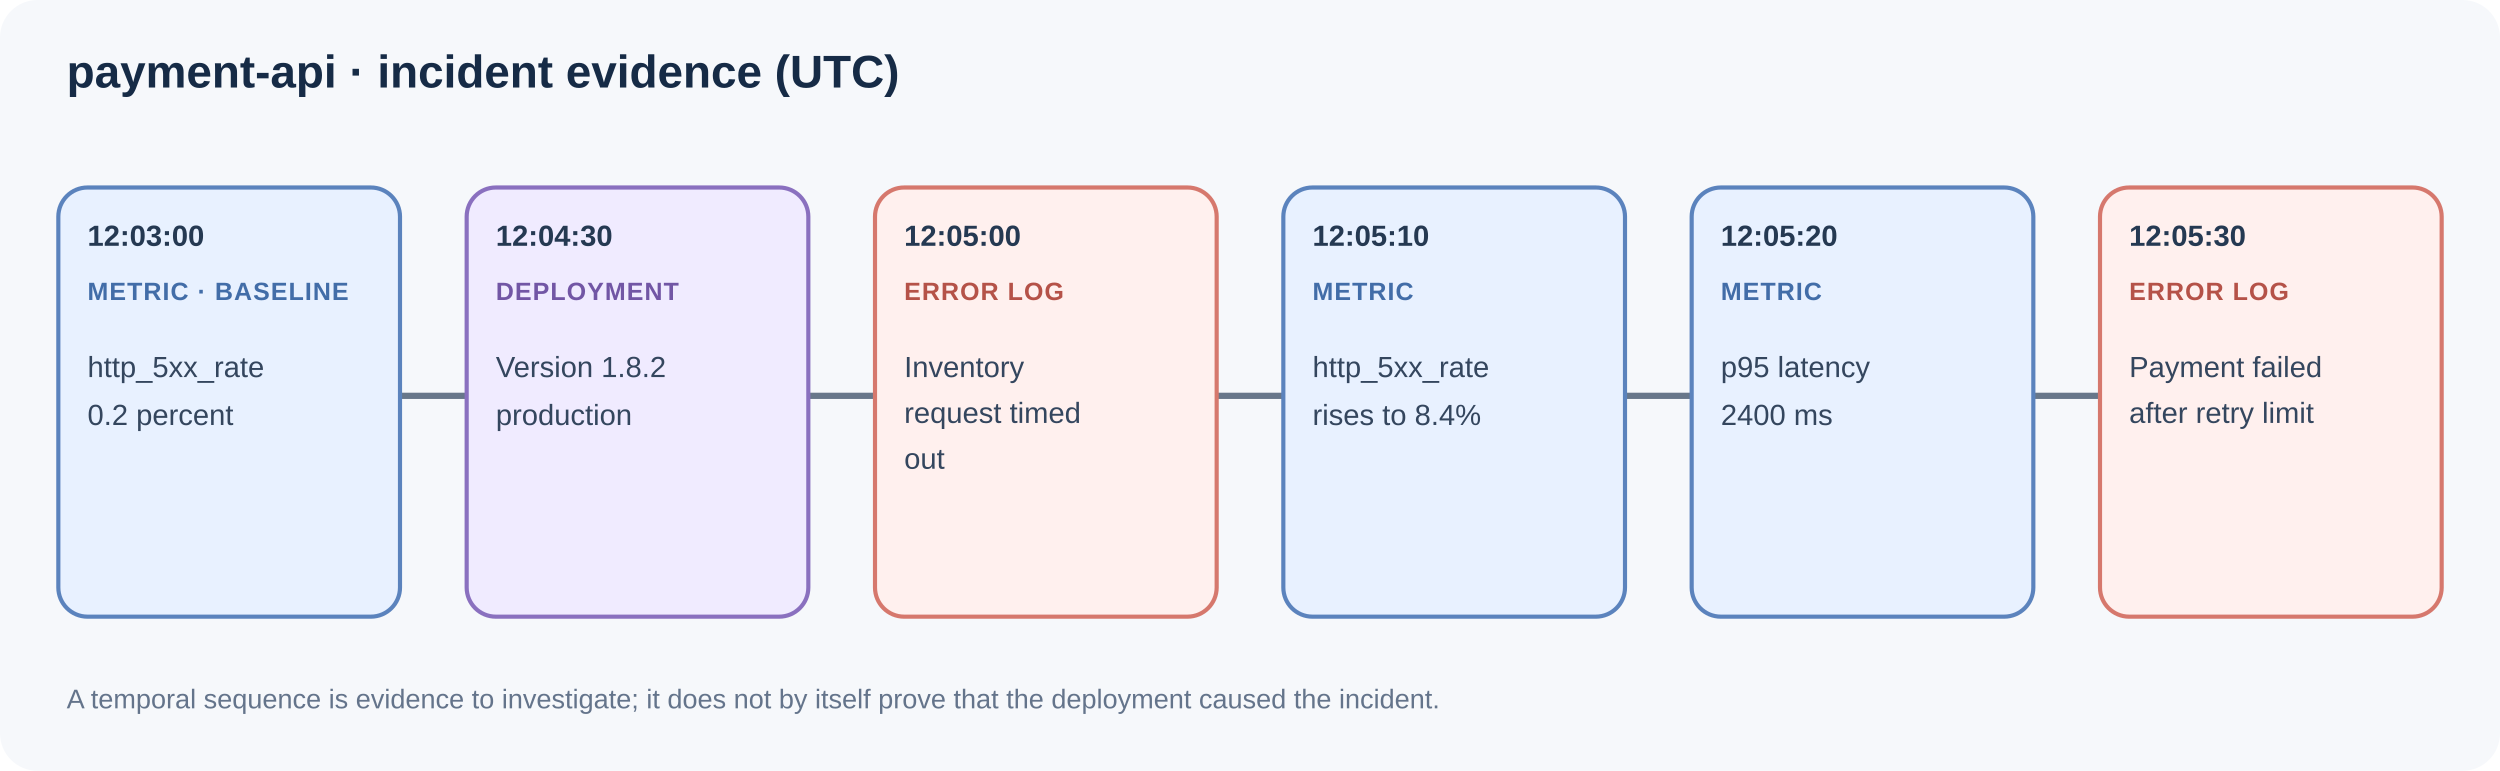
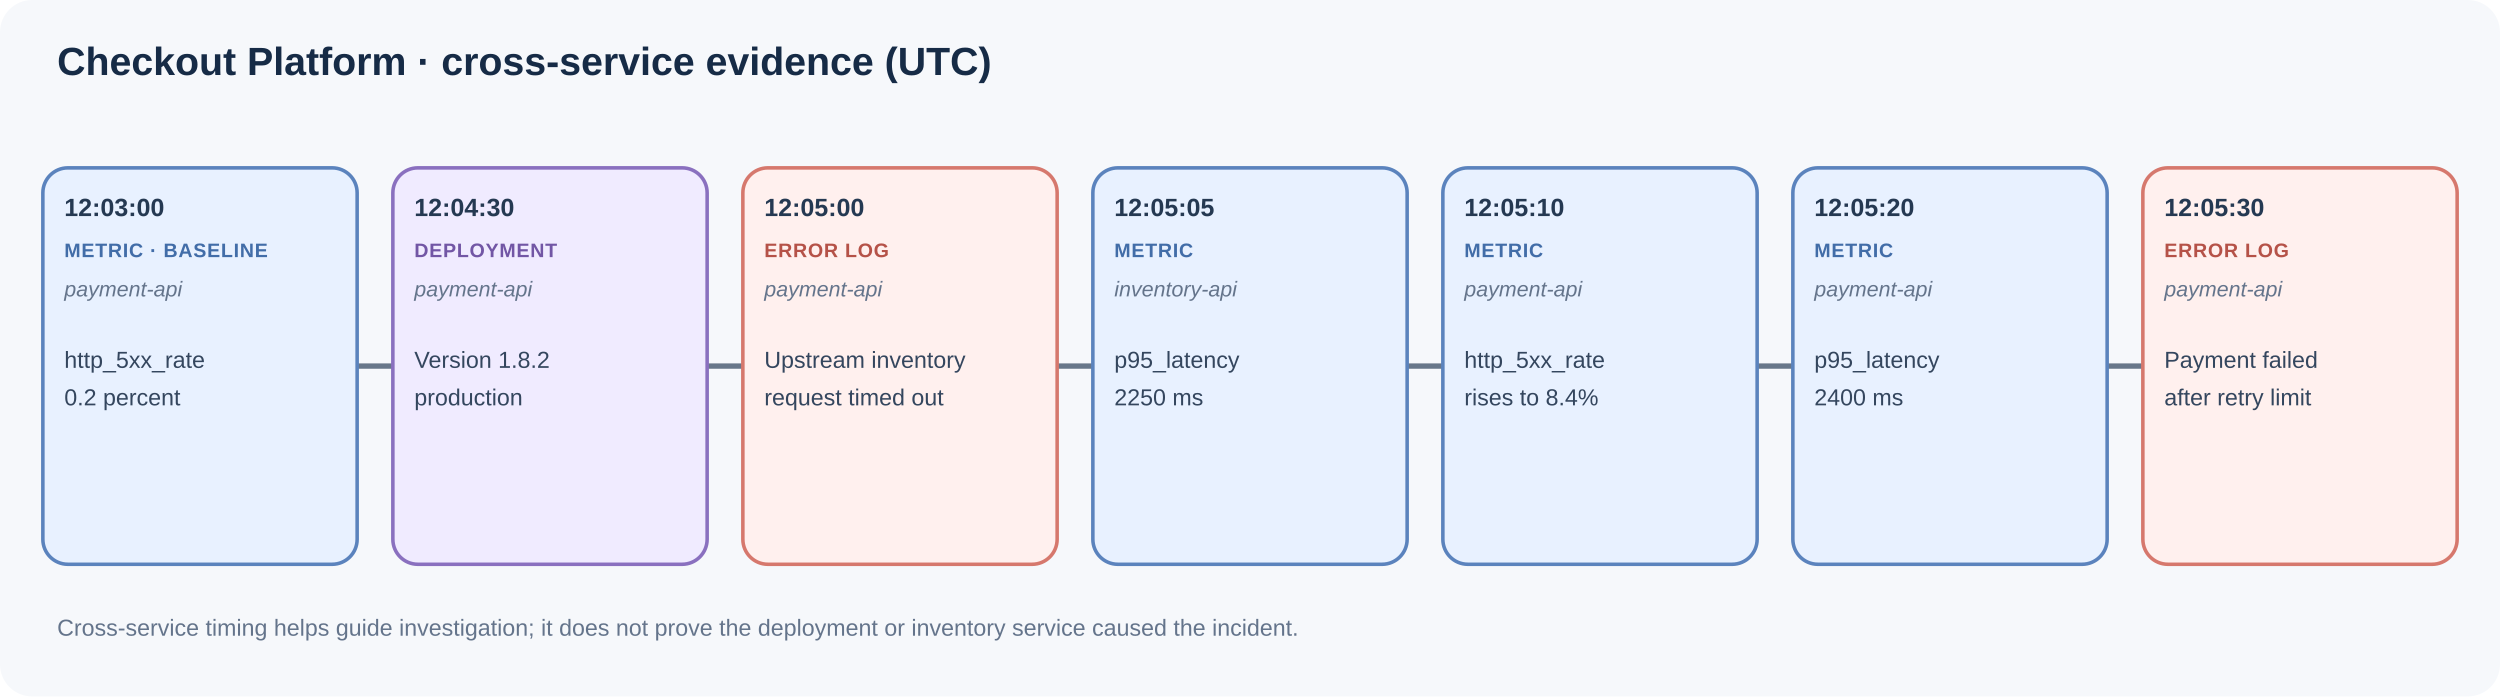
- <svg xmlns="http://www.w3.org/2000/svg" width="1200" height="370" viewBox="0 0 1200 370" role="img" aria-labelledby="title desc">
+ <svg xmlns="http://www.w3.org/2000/svg" width="1400" height="390" viewBox="0 0 1400 390" role="img" aria-labelledby="title desc">
  <defs>
    <marker id="arrow" markerWidth="10" markerHeight="10" refX="8" refY="5" orient="auto">
      <path d="M0,0 L10,5 L0,10 z" fill="#68778a" />
    </marker>
    <style>
-       .title{font:700 22px Arial,sans-serif;fill:#162b46}.time{font:700 14px Arial,sans-serif;fill:#253952}.kind{font:700 12px Arial,sans-serif;letter-spacing:.5px}.body{font:14px Arial,sans-serif;fill:#34465e}.note{font:13px Arial,sans-serif;fill:#64748b}
+       .title{font:700 22px Arial,sans-serif;fill:#162b46}.time{font:700 14px Arial,sans-serif;fill:#253952}.kind{font:700 11px Arial,sans-serif;letter-spacing:.4px}.owner{font:italic 12px Arial,sans-serif;fill:#64748b}.body{font:13px Arial,sans-serif;fill:#34465e}.note{font:13px Arial,sans-serif;fill:#64748b}
    </style>
  </defs>
-   <rect width="1200" height="370" rx="18" fill="#f6f8fb" />
-   <text x="32" y="42" class="title">payment-api · incident evidence (UTC)</text>
-   <path d="M72 190 H1128" stroke="#68778a" stroke-width="3" marker-end="url(#arrow)" />
-   <g transform="translate(28 90)">
-     <rect width="164" height="206" rx="14" fill="#e8f1ff" stroke="#5b83bd" stroke-width="2" />
-     <text x="14" y="28" class="time">12:03:00</text>
-     <text x="14" y="54" class="kind" fill="#426da8">METRIC · BASELINE</text>
-     <text x="14" y="91" class="body">
-       <tspan x="14" dy="0">http_5xx_rate</tspan>
-       <tspan x="14" dy="23">0.2 percent</tspan>
+   <rect width="1400" height="390" rx="18" fill="#f6f8fb" />
+   <text x="32" y="42" class="title">Checkout Platform · cross-service evidence (UTC)</text>
+   <path d="M70 205 H1352" stroke="#68778a" stroke-width="3" marker-end="url(#arrow)" />
+   <g transform="translate(24 94)">
+     <rect width="176" height="222" rx="14" fill="#e8f1ff" stroke="#5b83bd" stroke-width="2" />
+     <text x="12" y="27" class="time">12:03:00</text>
+     <text x="12" y="50" class="kind" fill="#426da8">METRIC · BASELINE</text>
+     <text x="12" y="72" class="owner">payment-api</text>
+     <text x="12" y="112" class="body">
+       <tspan x="12" dy="0">http_5xx_rate</tspan>
+       <tspan x="12" dy="21">0.2 percent</tspan>
    </text>
  </g>
-   <g transform="translate(224 90)">
-     <rect width="164" height="206" rx="14" fill="#f0ebff" stroke="#8a70bf" stroke-width="2" />
-     <text x="14" y="28" class="time">12:04:30</text>
-     <text x="14" y="54" class="kind" fill="#7256a5">DEPLOYMENT</text>
-     <text x="14" y="91" class="body">
-       <tspan x="14" dy="0">Version 1.8.2</tspan>
-       <tspan x="14" dy="23">production</tspan>
+   <g transform="translate(220 94)">
+     <rect width="176" height="222" rx="14" fill="#f0ebff" stroke="#8a70bf" stroke-width="2" />
+     <text x="12" y="27" class="time">12:04:30</text>
+     <text x="12" y="50" class="kind" fill="#7256a5">DEPLOYMENT</text>
+     <text x="12" y="72" class="owner">payment-api</text>
+     <text x="12" y="112" class="body">
+       <tspan x="12" dy="0">Version 1.8.2</tspan>
+       <tspan x="12" dy="21">production</tspan>
    </text>
  </g>
-   <g transform="translate(420 90)">
-     <rect width="164" height="206" rx="14" fill="#fff0ee" stroke="#d6786d" stroke-width="2" />
-     <text x="14" y="28" class="time">12:05:00</text>
-     <text x="14" y="54" class="kind" fill="#b55248">ERROR LOG</text>
-     <text x="14" y="91" class="body">
-       <tspan x="14" dy="0">Inventory</tspan>
-       <tspan x="14" dy="22">request timed</tspan>
-       <tspan x="14" dy="22">out</tspan>
+   <g transform="translate(416 94)">
+     <rect width="176" height="222" rx="14" fill="#fff0ee" stroke="#d6786d" stroke-width="2" />
+     <text x="12" y="27" class="time">12:05:00</text>
+     <text x="12" y="50" class="kind" fill="#b55248">ERROR LOG</text>
+     <text x="12" y="72" class="owner">payment-api</text>
+     <text x="12" y="112" class="body">
+       <tspan x="12" dy="0">Upstream inventory</tspan>
+       <tspan x="12" dy="21">request timed out</tspan>
    </text>
  </g>
-   <g transform="translate(616 90)">
-     <rect width="164" height="206" rx="14" fill="#e8f1ff" stroke="#5b83bd" stroke-width="2" />
-     <text x="14" y="28" class="time">12:05:10</text>
-     <text x="14" y="54" class="kind" fill="#426da8">METRIC</text>
-     <text x="14" y="91" class="body">
-       <tspan x="14" dy="0">http_5xx_rate</tspan>
-       <tspan x="14" dy="23">rises to 8.4%</tspan>
+   <g transform="translate(612 94)">
+     <rect width="176" height="222" rx="14" fill="#e8f1ff" stroke="#5b83bd" stroke-width="2" />
+     <text x="12" y="27" class="time">12:05:05</text>
+     <text x="12" y="50" class="kind" fill="#426da8">METRIC</text>
+     <text x="12" y="72" class="owner">inventory-api</text>
+     <text x="12" y="112" class="body">
+       <tspan x="12" dy="0">p95_latency</tspan>
+       <tspan x="12" dy="21">2250 ms</tspan>
    </text>
  </g>
-   <g transform="translate(812 90)">
-     <rect width="164" height="206" rx="14" fill="#e8f1ff" stroke="#5b83bd" stroke-width="2" />
-     <text x="14" y="28" class="time">12:05:20</text>
-     <text x="14" y="54" class="kind" fill="#426da8">METRIC</text>
-     <text x="14" y="91" class="body">
-       <tspan x="14" dy="0">p95 latency</tspan>
-       <tspan x="14" dy="23">2400 ms</tspan>
+   <g transform="translate(808 94)">
+     <rect width="176" height="222" rx="14" fill="#e8f1ff" stroke="#5b83bd" stroke-width="2" />
+     <text x="12" y="27" class="time">12:05:10</text>
+     <text x="12" y="50" class="kind" fill="#426da8">METRIC</text>
+     <text x="12" y="72" class="owner">payment-api</text>
+     <text x="12" y="112" class="body">
+       <tspan x="12" dy="0">http_5xx_rate</tspan>
+       <tspan x="12" dy="21">rises to 8.4%</tspan>
    </text>
  </g>
-   <g transform="translate(1008 90)">
-     <rect width="164" height="206" rx="14" fill="#fff0ee" stroke="#d6786d" stroke-width="2" />
-     <text x="14" y="28" class="time">12:05:30</text>
-     <text x="14" y="54" class="kind" fill="#b55248">ERROR LOG</text>
-     <text x="14" y="91" class="body">
-       <tspan x="14" dy="0">Payment failed</tspan>
-       <tspan x="14" dy="22">after retry limit</tspan>
+   <g transform="translate(1004 94)">
+     <rect width="176" height="222" rx="14" fill="#e8f1ff" stroke="#5b83bd" stroke-width="2" />
+     <text x="12" y="27" class="time">12:05:20</text>
+     <text x="12" y="50" class="kind" fill="#426da8">METRIC</text>
+     <text x="12" y="72" class="owner">payment-api</text>
+     <text x="12" y="112" class="body">
+       <tspan x="12" dy="0">p95_latency</tspan>
+       <tspan x="12" dy="21">2400 ms</tspan>
    </text>
  </g>
-   <text x="32" y="340" class="note">A temporal sequence is evidence to investigate; it does not by itself prove that the deployment caused the incident.</text>
+   <g transform="translate(1200 94)">
+     <rect width="176" height="222" rx="14" fill="#fff0ee" stroke="#d6786d" stroke-width="2" />
+     <text x="12" y="27" class="time">12:05:30</text>
+     <text x="12" y="50" class="kind" fill="#b55248">ERROR LOG</text>
+     <text x="12" y="72" class="owner">payment-api</text>
+     <text x="12" y="112" class="body">
+       <tspan x="12" dy="0">Payment failed</tspan>
+       <tspan x="12" dy="21">after retry limit</tspan>
+     </text>
+   </g>
+   <text x="32" y="356" class="note">Cross-service timing helps guide investigation; it does not prove the deployment or inventory service caused the incident.</text>
</svg>
